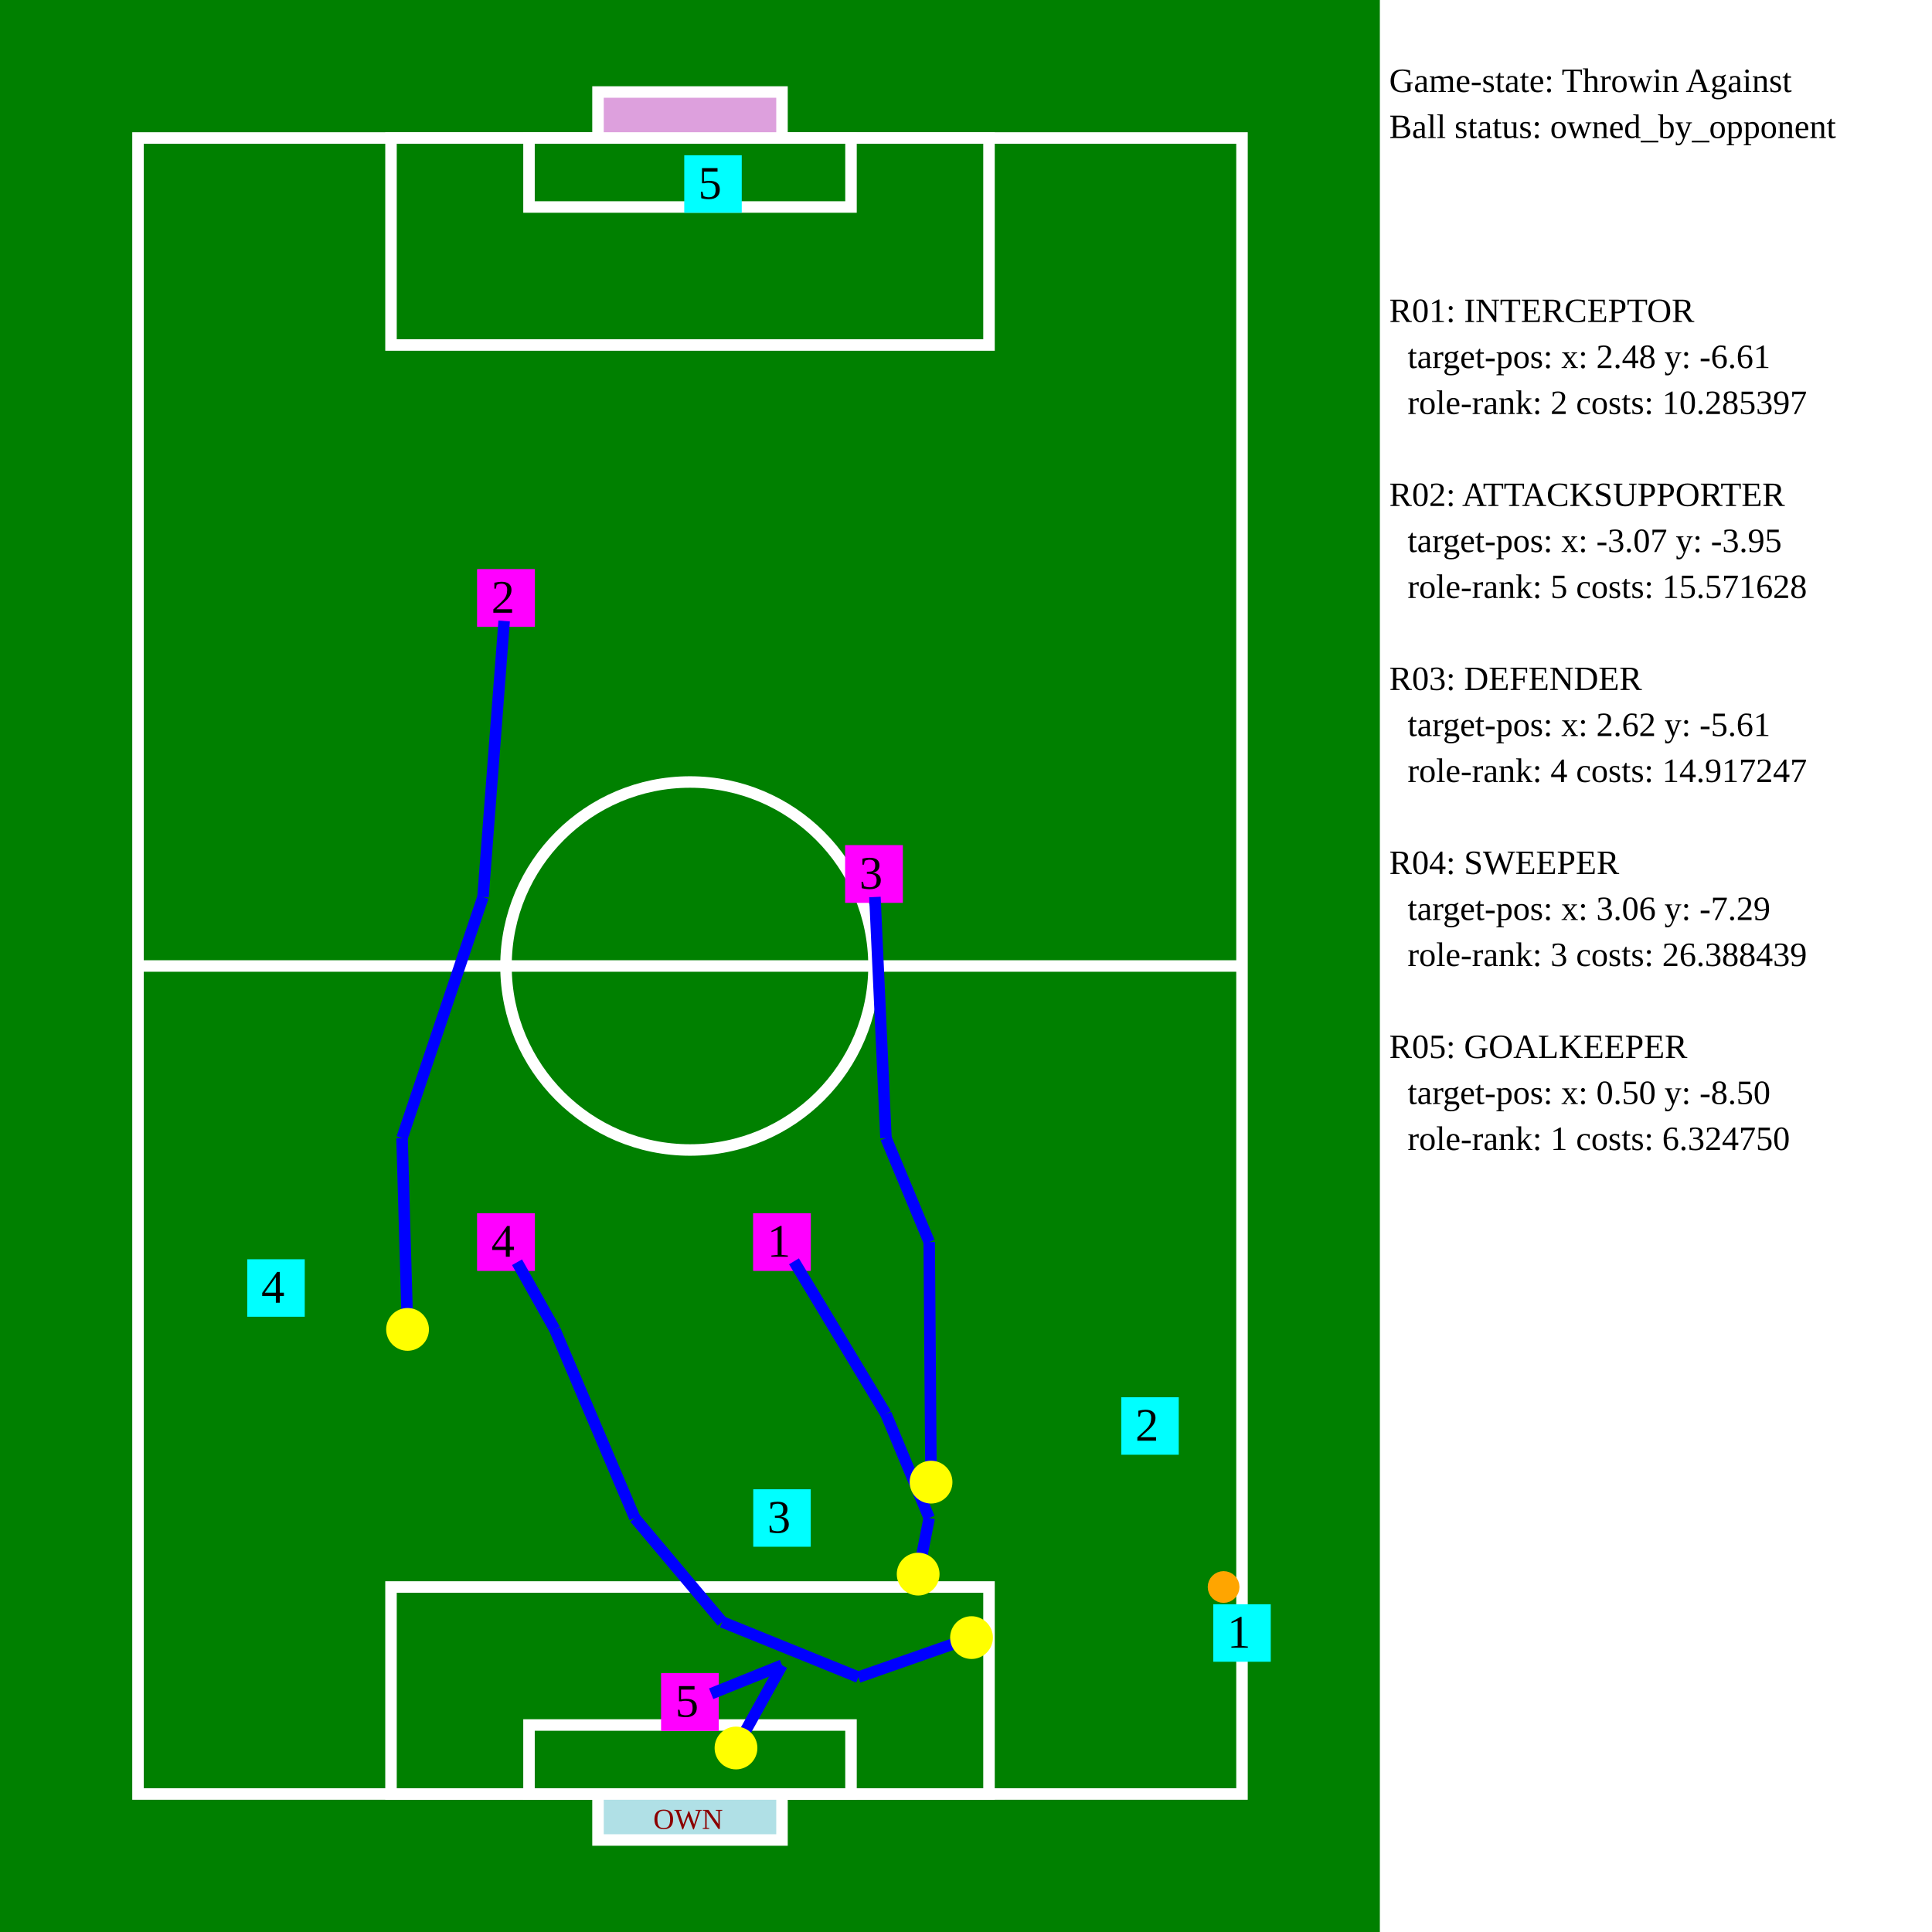
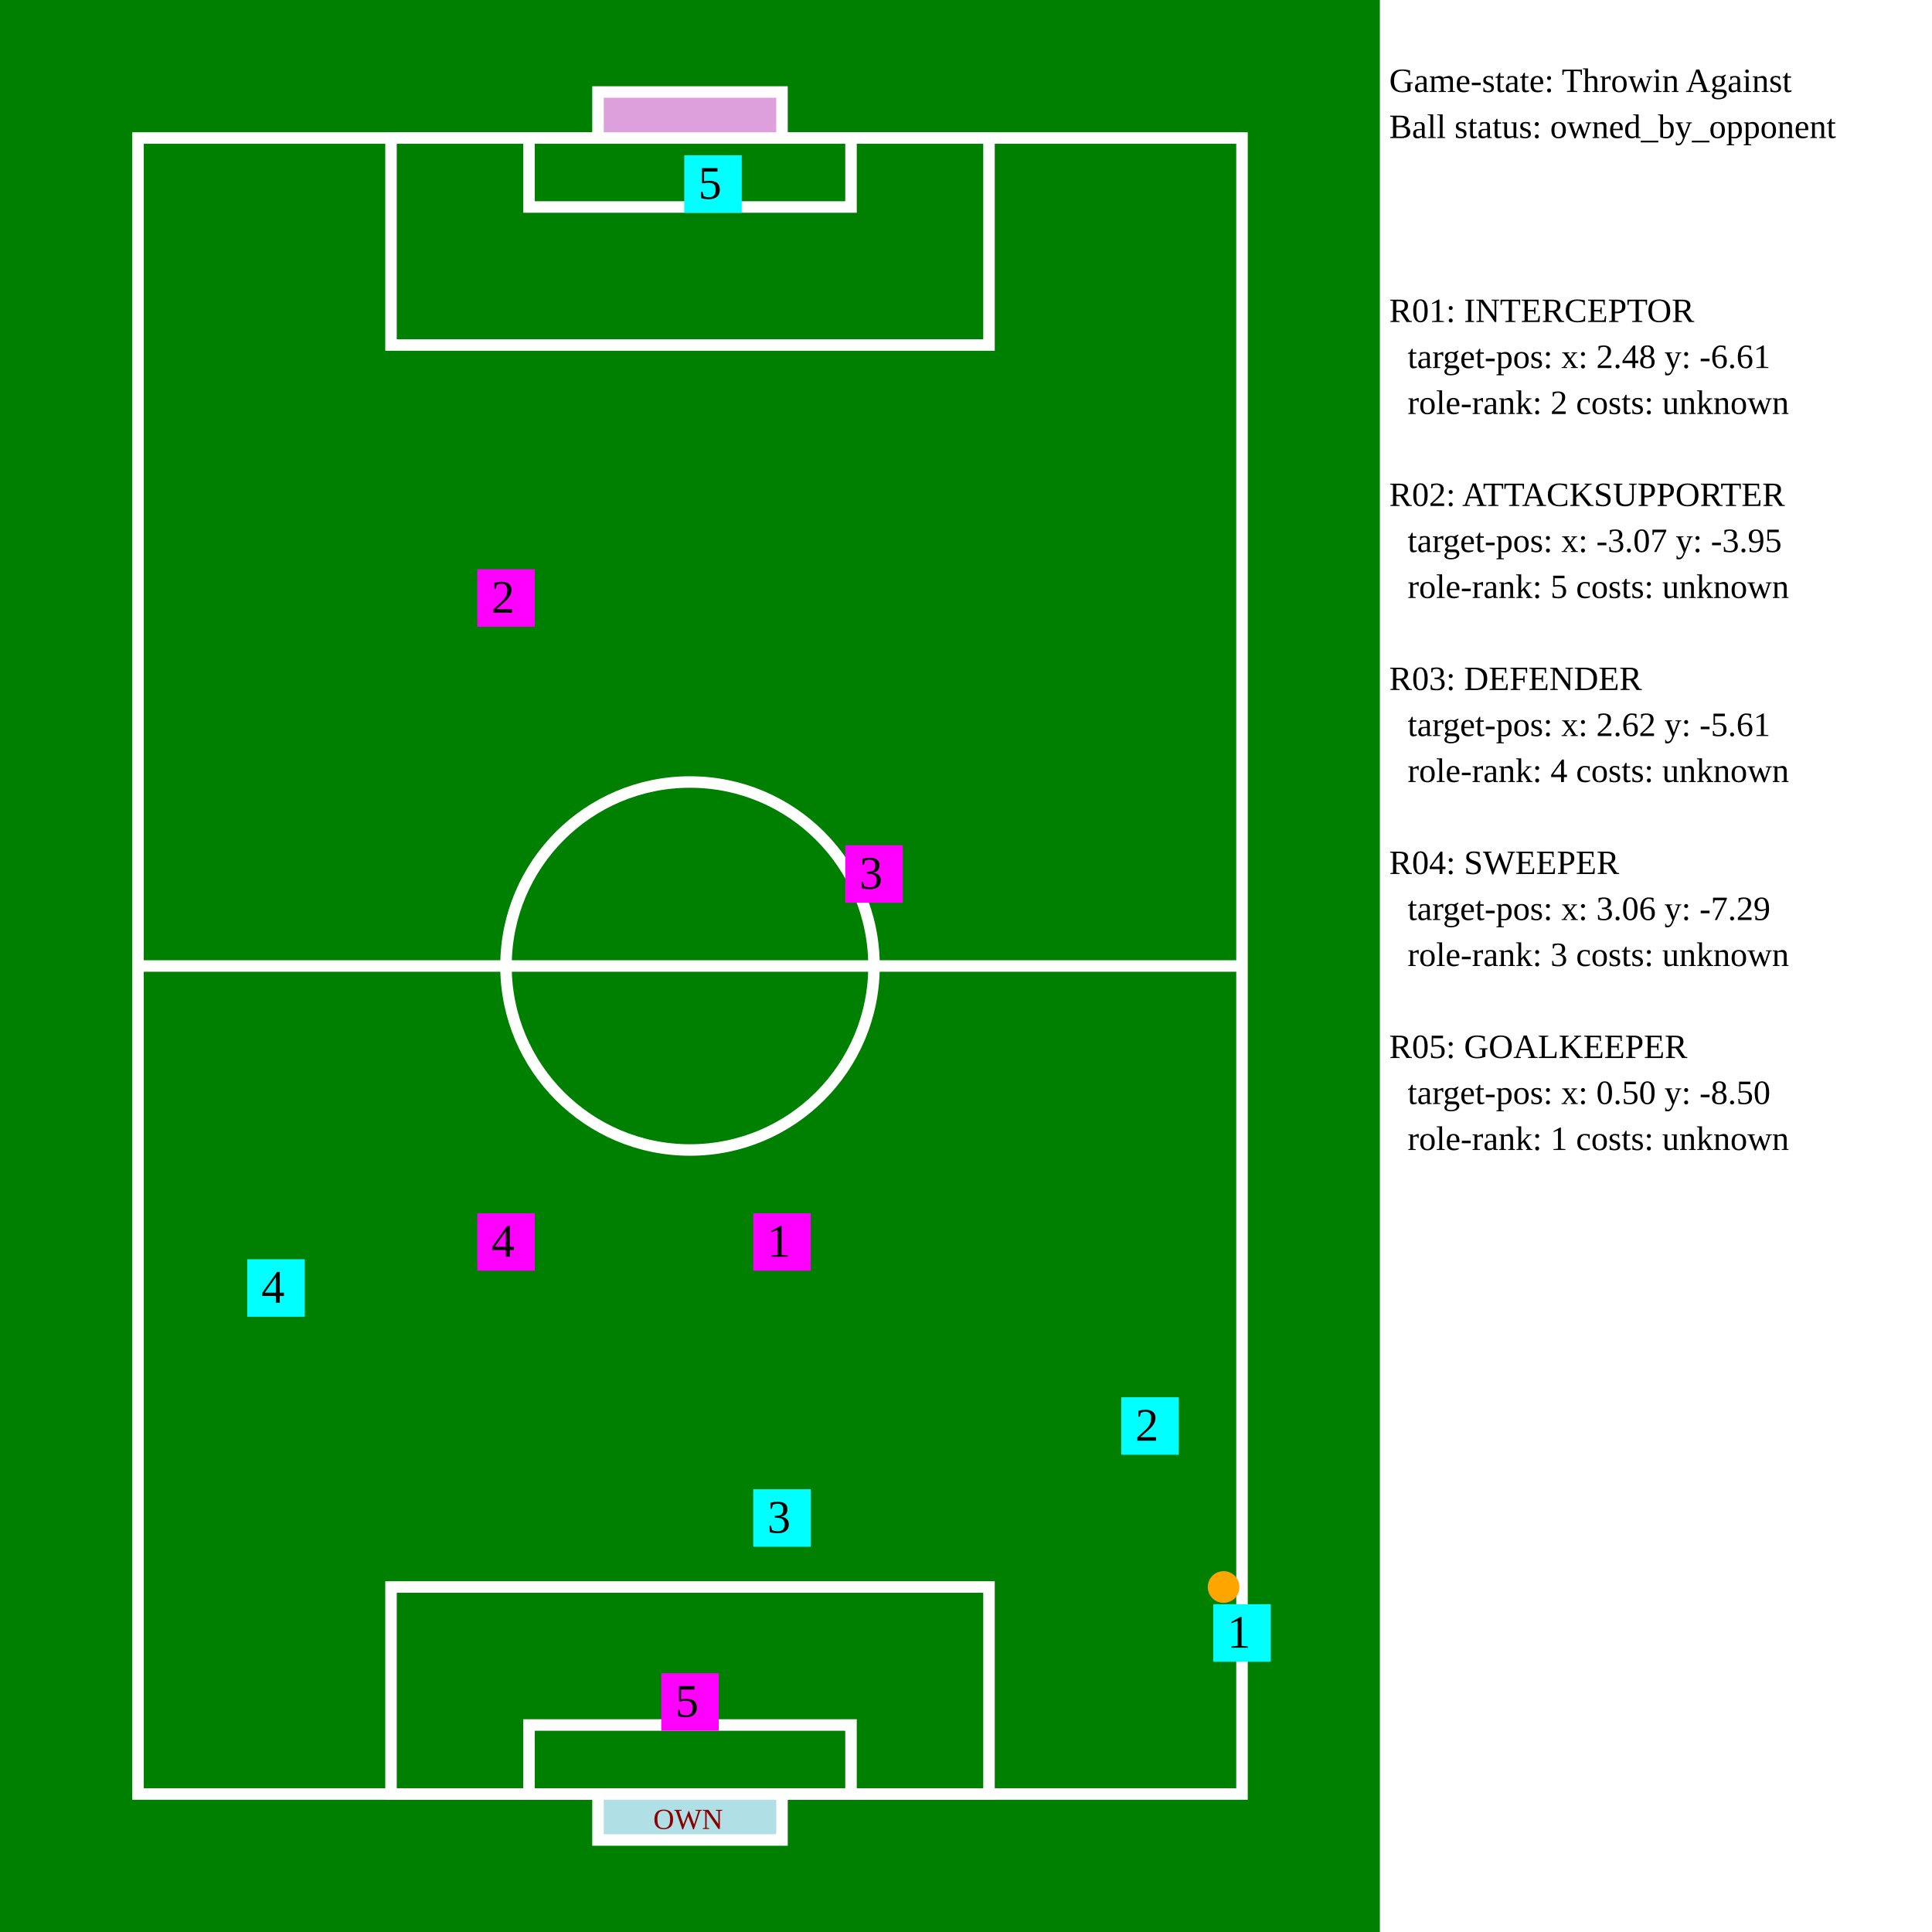
<svg xmlns="http://www.w3.org/2000/svg" width="21.00cm" height="21.00cm" version="1.1">
  <rect x="0cm" y="0cm" width="15.00cm" height="21.00cm" fill="green" stroke-width="0.02cm" />
  <rect x="15.00cm" y="0cm" width="6.00cm" height="21.00cm" fill="white" stroke-width="0.02cm" />
  <text x="15.10cm" y="1.00cm" font-size="14" font-weight-absolute="bold" fill="black">Game-state: Throwin Against</text>
  <text x="15.10cm" y="1.50cm" font-size="14" font-weight-absolute="bold" fill="black">Ball status: owned_by_opponent</text>
  <text x="15.10cm" y="3.50cm" font-size="14" font-weight-absolute="bold" fill="black">R01: INTERCEPTOR</text>
  <text x="15.30cm" y="4.00cm" font-size="14" font-weight-absolute="bold" fill="black">target-pos: x: 2.48 y: -6.61</text>
-   <text x="15.30cm" y="4.50cm" font-size="14" font-weight-absolute="bold" fill="black">role-rank: 2 costs: 10.285397</text>
+   <text x="15.30cm" y="4.50cm" font-size="14" font-weight-absolute="bold" fill="black">role-rank: 2 costs: unknown</text>
  <text x="15.10cm" y="5.50cm" font-size="14" font-weight-absolute="bold" fill="black">R02: ATTACKSUPPORTER</text>
  <text x="15.30cm" y="6.00cm" font-size="14" font-weight-absolute="bold" fill="black">target-pos: x: -3.07 y: -3.95</text>
-   <text x="15.30cm" y="6.50cm" font-size="14" font-weight-absolute="bold" fill="black">role-rank: 5 costs: 15.571628</text>
+   <text x="15.30cm" y="6.50cm" font-size="14" font-weight-absolute="bold" fill="black">role-rank: 5 costs: unknown</text>
  <text x="15.10cm" y="7.50cm" font-size="14" font-weight-absolute="bold" fill="black">R03: DEFENDER</text>
  <text x="15.30cm" y="8.00cm" font-size="14" font-weight-absolute="bold" fill="black">target-pos: x: 2.62 y: -5.61</text>
-   <text x="15.30cm" y="8.50cm" font-size="14" font-weight-absolute="bold" fill="black">role-rank: 4 costs: 14.917247</text>
+   <text x="15.30cm" y="8.50cm" font-size="14" font-weight-absolute="bold" fill="black">role-rank: 4 costs: unknown</text>
  <text x="15.10cm" y="9.50cm" font-size="14" font-weight-absolute="bold" fill="black">R04: SWEEPER</text>
  <text x="15.30cm" y="10.00cm" font-size="14" font-weight-absolute="bold" fill="black">target-pos: x: 3.06 y: -7.29</text>
-   <text x="15.30cm" y="10.50cm" font-size="14" font-weight-absolute="bold" fill="black">role-rank: 3 costs: 26.388439</text>
+   <text x="15.30cm" y="10.50cm" font-size="14" font-weight-absolute="bold" fill="black">role-rank: 3 costs: unknown</text>
  <text x="15.10cm" y="11.50cm" font-size="14" font-weight-absolute="bold" fill="black">R05: GOALKEEPER</text>
  <text x="15.30cm" y="12.00cm" font-size="14" font-weight-absolute="bold" fill="black">target-pos: x: 0.50 y: -8.50</text>
-   <text x="15.30cm" y="12.50cm" font-size="14" font-weight-absolute="bold" fill="black">role-rank: 1 costs: 6.324750</text>
+   <text x="15.30cm" y="12.50cm" font-size="14" font-weight-absolute="bold" fill="black">role-rank: 1 costs: unknown</text>
  <rect x="1.50cm" y="1.50cm" width="12.00cm" height="18.00cm" fill="none" stroke="white" stroke-width="0.125cm" />
  <line x1="1.50cm" y1="10.50cm" x2="13.50cm" y2="10.50cm" stroke-width="0.125cm" stroke="white" />
  <circle cx="7.50cm" cy="10.50cm" r="2.00cm" fill="none" stroke="white" stroke-width="0.125cm" />
  <rect x="4.25cm" y="1.50cm" width="6.50cm" height="2.25cm" fill="green" stroke="white" stroke-width="0.125cm" />
  <rect x="4.25cm" y="17.25cm" width="6.50cm" height="2.25cm" fill="green" stroke="white" stroke-width="0.125cm" />
  <rect x="5.75cm" y="1.50cm" width="3.50cm" height="0.75cm" fill="green" stroke="white" stroke-width="0.125cm" />
  <rect x="5.75cm" y="18.75cm" width="3.50cm" height="0.75cm" fill="green" stroke="white" stroke-width="0.125cm" />
  <rect x="6.50cm" y="1.00cm" width="2.00cm" height="0.50cm" fill="plum" stroke="white" stroke-width="0.125cm" />
  <rect x="6.50cm" y="19.50cm" width="2.00cm" height="0.50cm" fill="powderblue" stroke="white" stroke-width="0.125cm" />
  <text x="7.10cm" y="19.88cm" fill="darkred">OWN</text>
  <rect x="13.25cm" y="17.50cm" width="0.50cm" height="0.50cm" fill="cyan" stroke="cyan" stroke-width="0.125cm" />
  <text x="13.34cm" y="17.91cm" font-size="large" font-weight-absolute="bold" fill="black">1</text>
  <rect x="12.25cm" y="15.25cm" width="0.50cm" height="0.50cm" fill="cyan" stroke="cyan" stroke-width="0.125cm" />
  <text x="12.34cm" y="15.66cm" font-size="large" font-weight-absolute="bold" fill="black">2</text>
  <rect x="8.25cm" y="16.25cm" width="0.50cm" height="0.50cm" fill="cyan" stroke="cyan" stroke-width="0.125cm" />
  <text x="8.34cm" y="16.66cm" font-size="large" font-weight-absolute="bold" fill="black">3</text>
  <rect x="2.75cm" y="13.75cm" width="0.50cm" height="0.50cm" fill="cyan" stroke="cyan" stroke-width="0.125cm" />
  <text x="2.84cm" y="14.16cm" font-size="large" font-weight-absolute="bold" fill="black">4</text>
  <rect x="7.50cm" y="1.75cm" width="0.50cm" height="0.50cm" fill="cyan" stroke="cyan" stroke-width="0.125cm" />
  <text x="7.59cm" y="2.16cm" font-size="large" font-weight-absolute="bold" fill="black">5</text>
  <rect x="8.25cm" y="13.25cm" width="0.50cm" height="0.50cm" fill="magenta" stroke="magenta" stroke-width="0.125cm" />
  <rect x="5.25cm" y="6.25cm" width="0.50cm" height="0.50cm" fill="magenta" stroke="magenta" stroke-width="0.125cm" />
  <rect x="9.25cm" y="9.25cm" width="0.50cm" height="0.50cm" fill="magenta" stroke="magenta" stroke-width="0.125cm" />
  <rect x="5.25cm" y="13.25cm" width="0.50cm" height="0.50cm" fill="magenta" stroke="magenta" stroke-width="0.125cm" />
  <rect x="7.25cm" y="18.25cm" width="0.50cm" height="0.50cm" fill="magenta" stroke="magenta" stroke-width="0.125cm" />
-   <rect x="8.25cm" y="13.25cm" width="0.50cm" height="0.50cm" fill="magenta" stroke="magenta" stroke-width="0.125cm" />
-   <line x1="8.63cm" y1="13.71cm" x2="9.63cm" y2="15.37cm" stroke-width="0.125cm" stroke="blue" />
-   <line x1="9.63cm" y1="15.37cm" x2="10.10cm" y2="16.50cm" stroke-width="0.125cm" stroke="blue" />
-   <line x1="10.10cm" y1="16.50cm" x2="9.98cm" y2="17.11cm" stroke-width="0.125cm" stroke="blue" />
-   <circle cx="9.98cm" cy="17.11cm" r="0.17cm" fill="yellow" stroke="yellow" stroke-width="0.125cm" />
-   <rect x="5.25cm" y="6.25cm" width="0.50cm" height="0.50cm" fill="magenta" stroke="magenta" stroke-width="0.125cm" />
-   <line x1="5.48cm" y1="6.75cm" x2="5.25cm" y2="9.75cm" stroke-width="0.125cm" stroke="blue" />
-   <line x1="5.25cm" y1="9.75cm" x2="4.37cm" y2="12.37cm" stroke-width="0.125cm" stroke="blue" />
-   <line x1="4.37cm" y1="12.37cm" x2="4.43cm" y2="14.45cm" stroke-width="0.125cm" stroke="blue" />
-   <circle cx="4.43cm" cy="14.45cm" r="0.17cm" fill="yellow" stroke="yellow" stroke-width="0.125cm" />
-   <rect x="9.25cm" y="9.25cm" width="0.50cm" height="0.50cm" fill="magenta" stroke="magenta" stroke-width="0.125cm" />
-   <line x1="9.51cm" y1="9.75cm" x2="9.63cm" y2="12.37cm" stroke-width="0.125cm" stroke="blue" />
-   <line x1="9.63cm" y1="12.37cm" x2="10.10cm" y2="13.50cm" stroke-width="0.125cm" stroke="blue" />
-   <line x1="10.10cm" y1="13.50cm" x2="10.12cm" y2="16.11cm" stroke-width="0.125cm" stroke="blue" />
-   <circle cx="10.12cm" cy="16.11cm" r="0.17cm" fill="yellow" stroke="yellow" stroke-width="0.125cm" />
-   <rect x="5.25cm" y="13.25cm" width="0.50cm" height="0.50cm" fill="magenta" stroke="magenta" stroke-width="0.125cm" />
-   <line x1="5.62cm" y1="13.72cm" x2="6.03cm" y2="14.45cm" stroke-width="0.125cm" stroke="blue" />
-   <line x1="6.03cm" y1="14.45cm" x2="6.90cm" y2="16.50cm" stroke-width="0.125cm" stroke="blue" />
-   <line x1="6.90cm" y1="16.50cm" x2="7.85cm" y2="17.63cm" stroke-width="0.125cm" stroke="blue" />
-   <line x1="7.85cm" y1="17.63cm" x2="9.33cm" y2="18.23cm" stroke-width="0.125cm" stroke="blue" />
-   <line x1="9.33cm" y1="18.23cm" x2="10.56cm" y2="17.80cm" stroke-width="0.125cm" stroke="blue" />
-   <circle cx="10.56cm" cy="17.80cm" r="0.17cm" fill="yellow" stroke="yellow" stroke-width="0.125cm" />
-   <rect x="7.25cm" y="18.25cm" width="0.50cm" height="0.50cm" fill="magenta" stroke="magenta" stroke-width="0.125cm" />
-   <line x1="7.73cm" y1="18.41cm" x2="8.50cm" y2="18.10cm" stroke-width="0.125cm" stroke="blue" />
-   <line x1="8.50cm" y1="18.10cm" x2="8.00cm" y2="19.00cm" stroke-width="0.125cm" stroke="blue" />
-   <circle cx="8.00cm" cy="19.00cm" r="0.17cm" fill="yellow" stroke="yellow" stroke-width="0.125cm" />
  <text x="8.34cm" y="13.66cm" font-size="large" font-weight-absolute="bold" fill="black">1</text>
  <text x="5.34cm" y="6.66cm" font-size="large" font-weight-absolute="bold" fill="black">2</text>
  <text x="9.34cm" y="9.66cm" font-size="large" font-weight-absolute="bold" fill="black">3</text>
  <text x="5.34cm" y="13.66cm" font-size="large" font-weight-absolute="bold" fill="black">4</text>
  <text x="7.34cm" y="18.66cm" font-size="large" font-weight-absolute="bold" fill="black">5</text>
  <circle cx="13.30cm" cy="17.25cm" r="0.11cm" fill="orange" stroke="orange" stroke-width="0.125cm" />
</svg>
